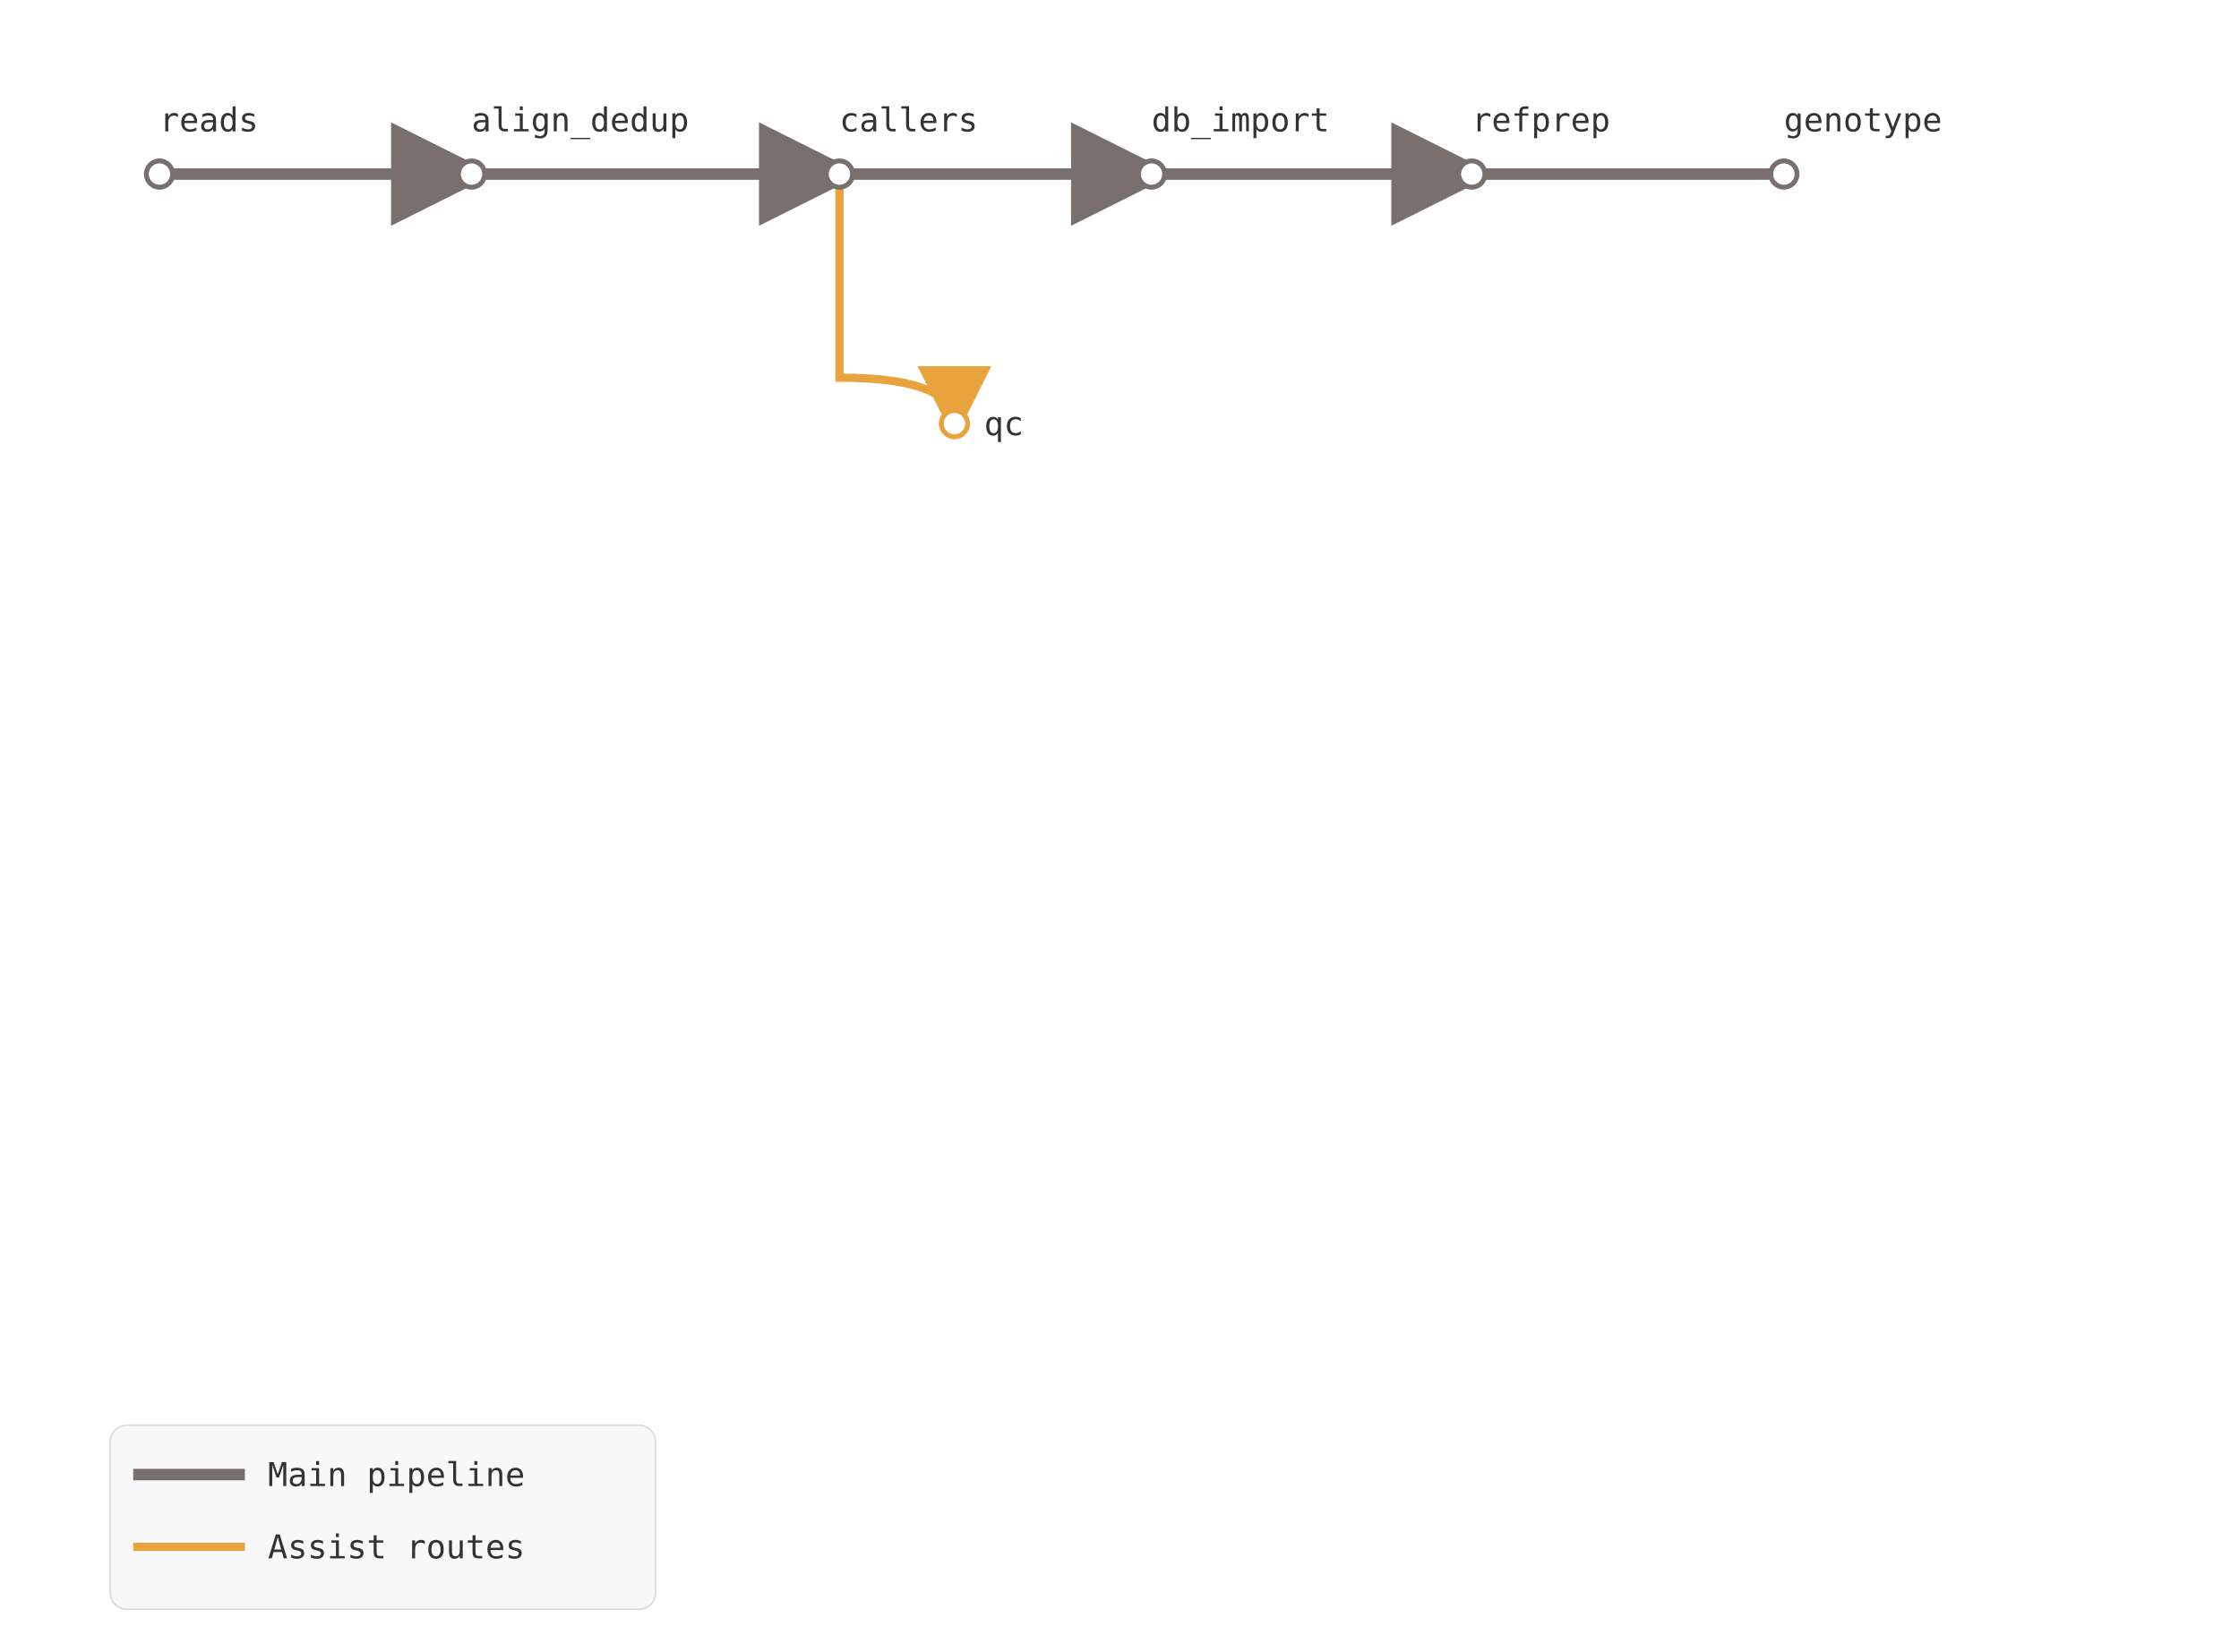
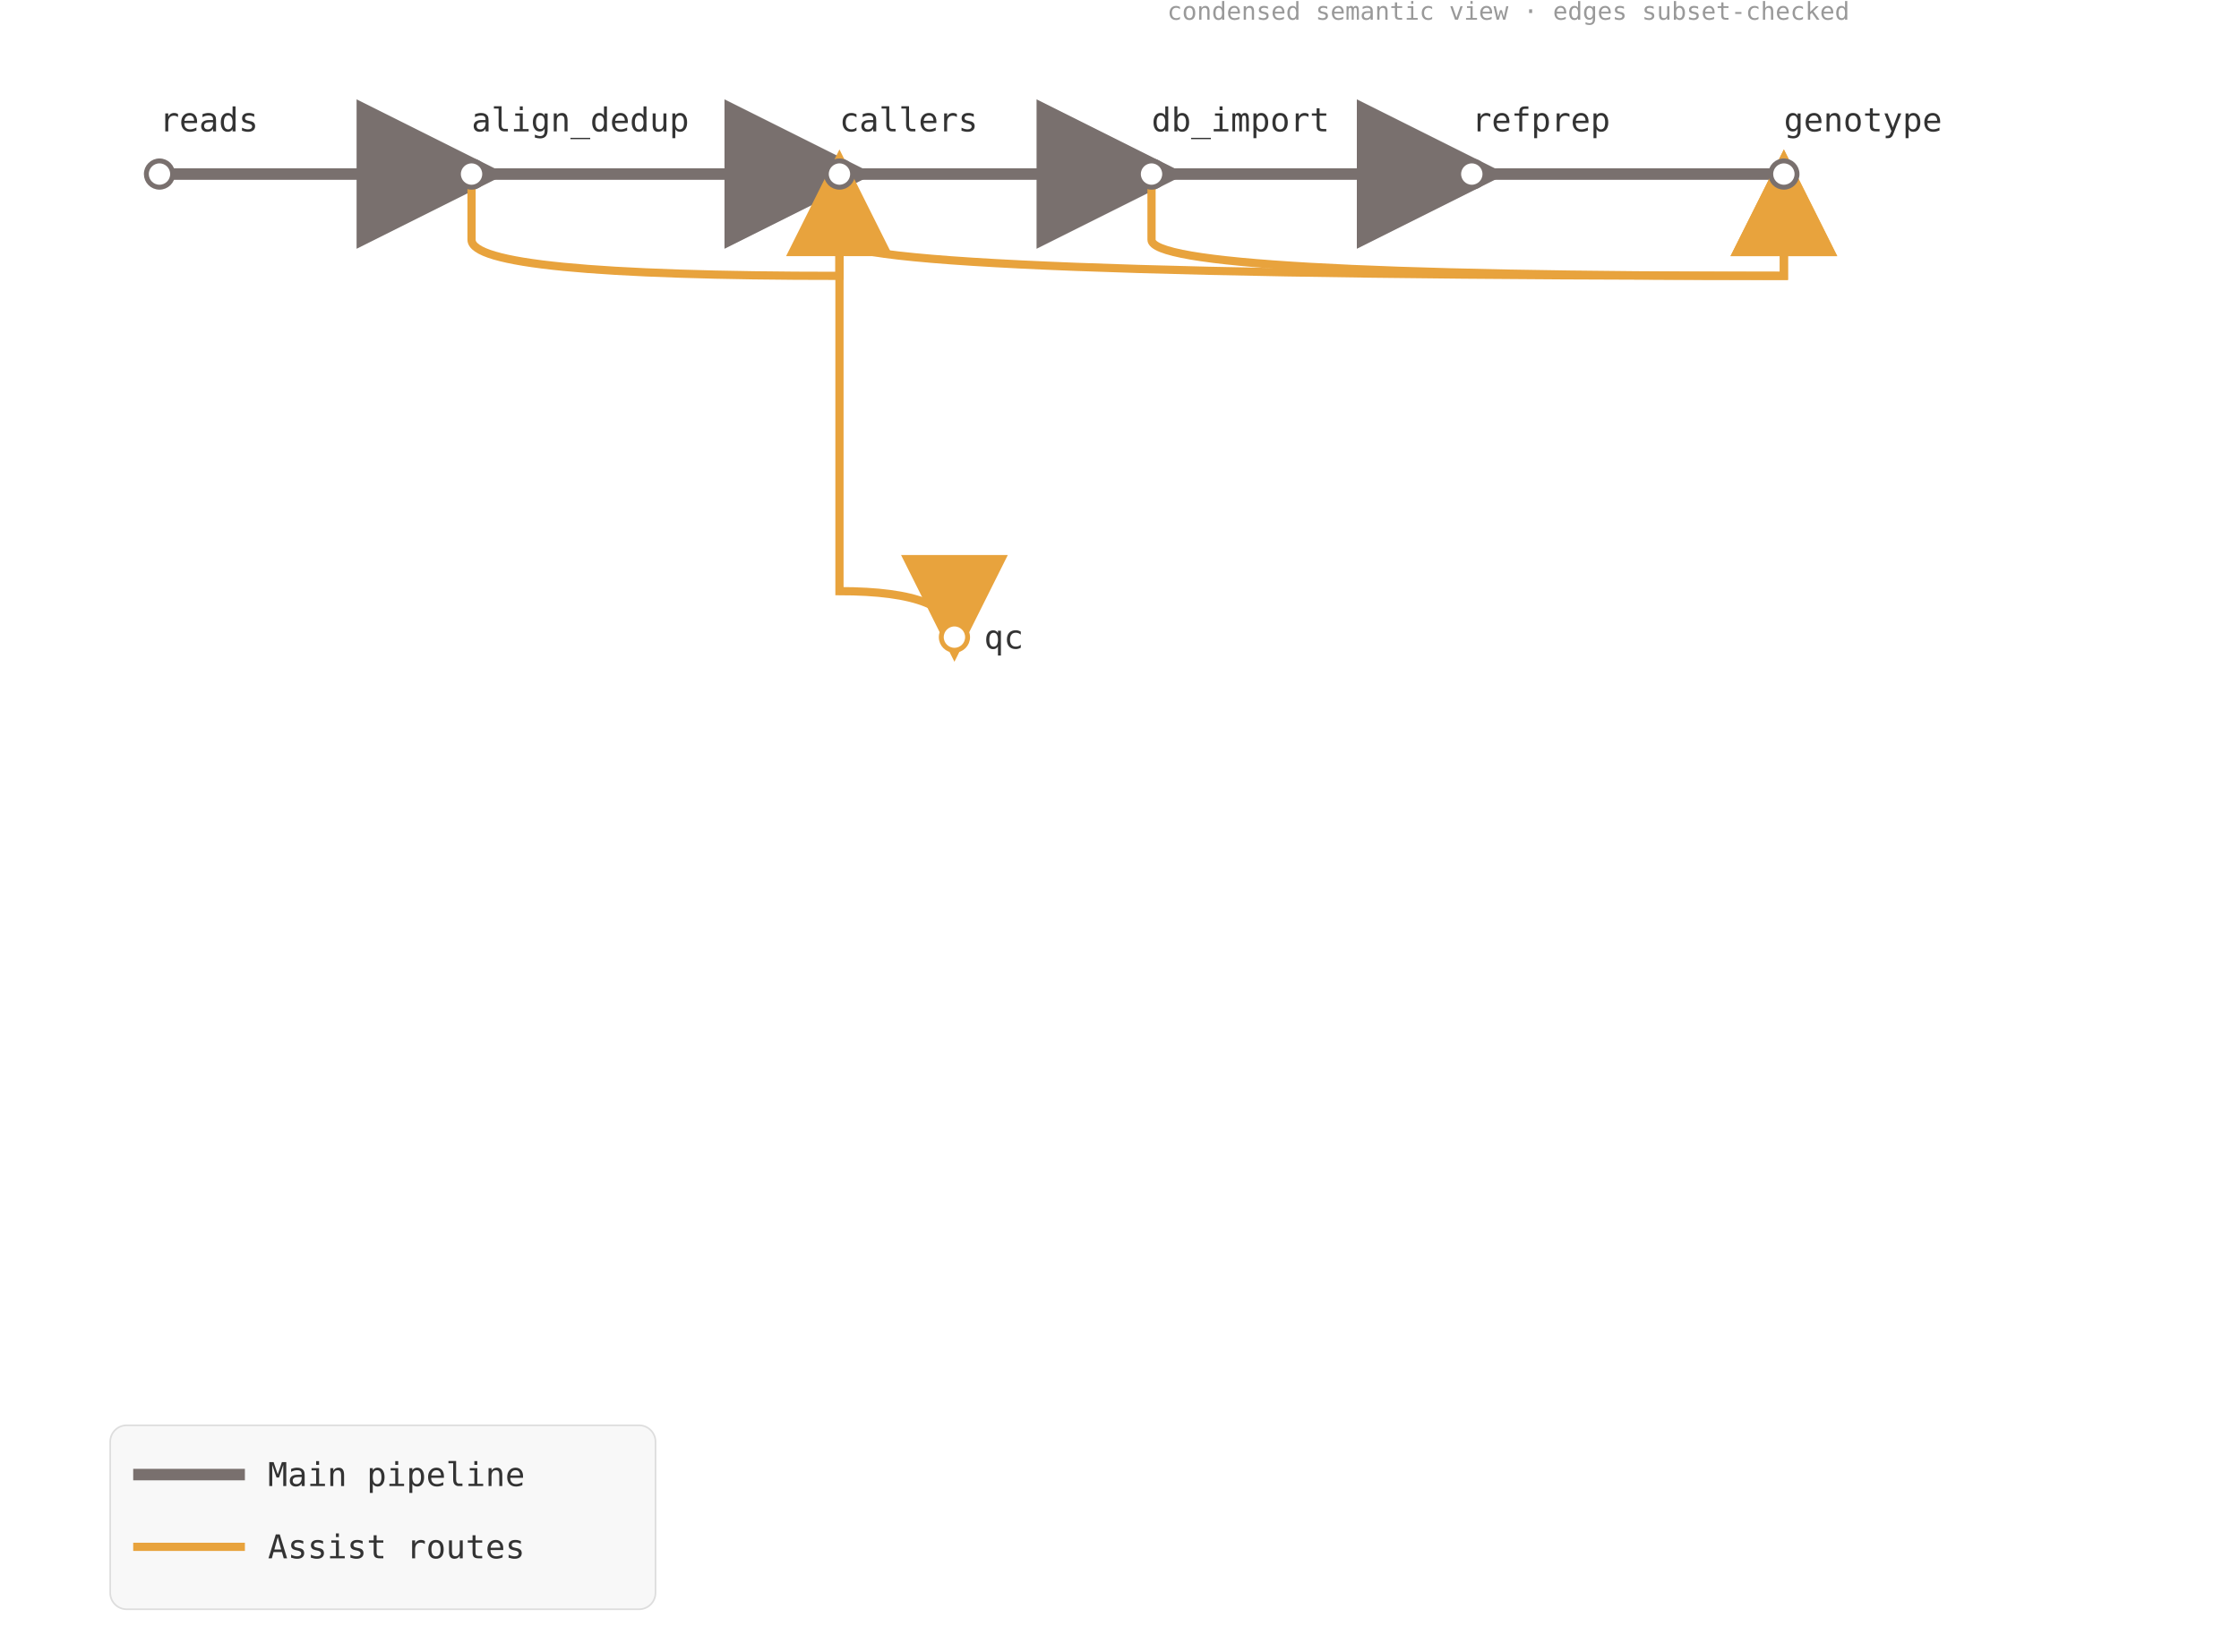
<svg xmlns="http://www.w3.org/2000/svg" width="1309" height="966" viewBox="-20 -20 1349 1006">
  <defs>
-     <marker id="arr" markerWidth="9" markerHeight="9" refX="7" refY="4.5" orient="auto">
-       <path d="M0 0 L9 4.5 L0 9 z" fill="#79706E" />
+     <marker id="arr" markerWidth="13" markerHeight="13" refX="10" refY="6.5" orient="auto">
+       <path d="M0 0 L13 6.5 L0 13 z" fill="#79706E" />
    </marker>
-     <marker id="arru" markerWidth="9" markerHeight="9" refX="7" refY="4.5" orient="auto">
-       <path d="M0 0 L9 4.5 L0 9 z" fill="#E8A33D" />
+     <marker id="arru" markerWidth="13" markerHeight="13" refX="10" refY="6.5" orient="auto">
+       <path d="M0 0 L13 6.5 L0 13 z" fill="#E8A33D" />
    </marker>
  </defs>
  <rect x="-30" y="-30" width="1389" height="1046" fill="#ffffff" />
+   <text x="1099" y="-8" font-size="15" fill="#999999" font-family="JetBrains Mono, Menlo, monospace" text-anchor="end">condensed semantic view · edges subset-checked</text>
  <path d="M 70 86 L 260 86 L 484 86 L 674 86 L 869 86 L 1059 86" fill="none" stroke="#79706E" stroke-width="7" marker-mid="url(#arr)" />
-   <path d="M 484 86 L 484 210 Q 554 210 554 238" fill="none" stroke="#E8A33D" stroke-width="5" marker-end="url(#arru)" />
+   <path d="M 484 86 L 484 340 Q 554 340 554 368" fill="none" stroke="#E8A33D" stroke-width="5" marker-end="url(#arru)" />
+   <path d="M 484 86 L 484 126 Q 484 148 1059 148 L 1059 126 L 1059 86" fill="none" stroke="#E8A33D" stroke-width="5" marker-end="url(#arru)" />
+   <path d="M 674 86 L 674 126 Q 674 148 1059 148 L 1059 126 L 1059 86" fill="none" stroke="#E8A33D" stroke-width="5" marker-end="url(#arru)" />
+   <path d="M 260 86 L 260 126 Q 260 148 484 148 L 484 126 L 484 86" fill="none" stroke="#E8A33D" stroke-width="5" marker-end="url(#arru)" />
  <circle cx="70" cy="86" r="8" fill="#ffffff" stroke="#79706E" stroke-width="3" />
  <text x="70" y="60" font-size="20" fill="#333333" font-family="JetBrains Mono, Menlo, monospace">reads</text>
  <circle cx="260" cy="86" r="8" fill="#ffffff" stroke="#79706E" stroke-width="3" />
  <text x="260" y="60" font-size="20" fill="#333333" font-family="JetBrains Mono, Menlo, monospace">align_dedup</text>
  <circle cx="484" cy="86" r="8" fill="#ffffff" stroke="#79706E" stroke-width="3" />
  <text x="484" y="60" font-size="20" fill="#333333" font-family="JetBrains Mono, Menlo, monospace">callers</text>
  <circle cx="674" cy="86" r="8" fill="#ffffff" stroke="#79706E" stroke-width="3" />
  <text x="674" y="60" font-size="20" fill="#333333" font-family="JetBrains Mono, Menlo, monospace">db_import</text>
  <circle cx="869" cy="86" r="8" fill="#ffffff" stroke="#79706E" stroke-width="3" />
  <text x="869" y="60" font-size="20" fill="#333333" font-family="JetBrains Mono, Menlo, monospace">refprep</text>
  <circle cx="1059" cy="86" r="8" fill="#ffffff" stroke="#79706E" stroke-width="3" />
  <text x="1059" y="60" font-size="20" fill="#333333" font-family="JetBrains Mono, Menlo, monospace">genotype</text>
-   <circle cx="554" cy="238" r="8" fill="#ffffff" stroke="#E8A33D" stroke-width="3" />
-   <text x="572" y="245" font-size="20" fill="#333333" font-family="JetBrains Mono, Menlo, monospace">qc</text>
+   <circle cx="554" cy="368" r="8" fill="#ffffff" stroke="#E8A33D" stroke-width="3" />
+   <text x="572" y="375" font-size="20" fill="#333333" font-family="JetBrains Mono, Menlo, monospace">qc</text>
  <rect x="40" y="848" width="332" height="112" rx="10" fill="#f8f8f8" stroke="#dddddd" />
  <path d="M 54 878 L 122 878" stroke="#79706E" stroke-width="7" />
  <text x="136" y="885" font-size="20" fill="#333333" font-family="JetBrains Mono, Menlo, monospace">Main pipeline</text>
  <path d="M 54 922 L 122 922" stroke="#E8A33D" stroke-width="5" />
  <text x="136" y="929" font-size="20" fill="#333333" font-family="JetBrains Mono, Menlo, monospace">Assist routes</text>
</svg>
